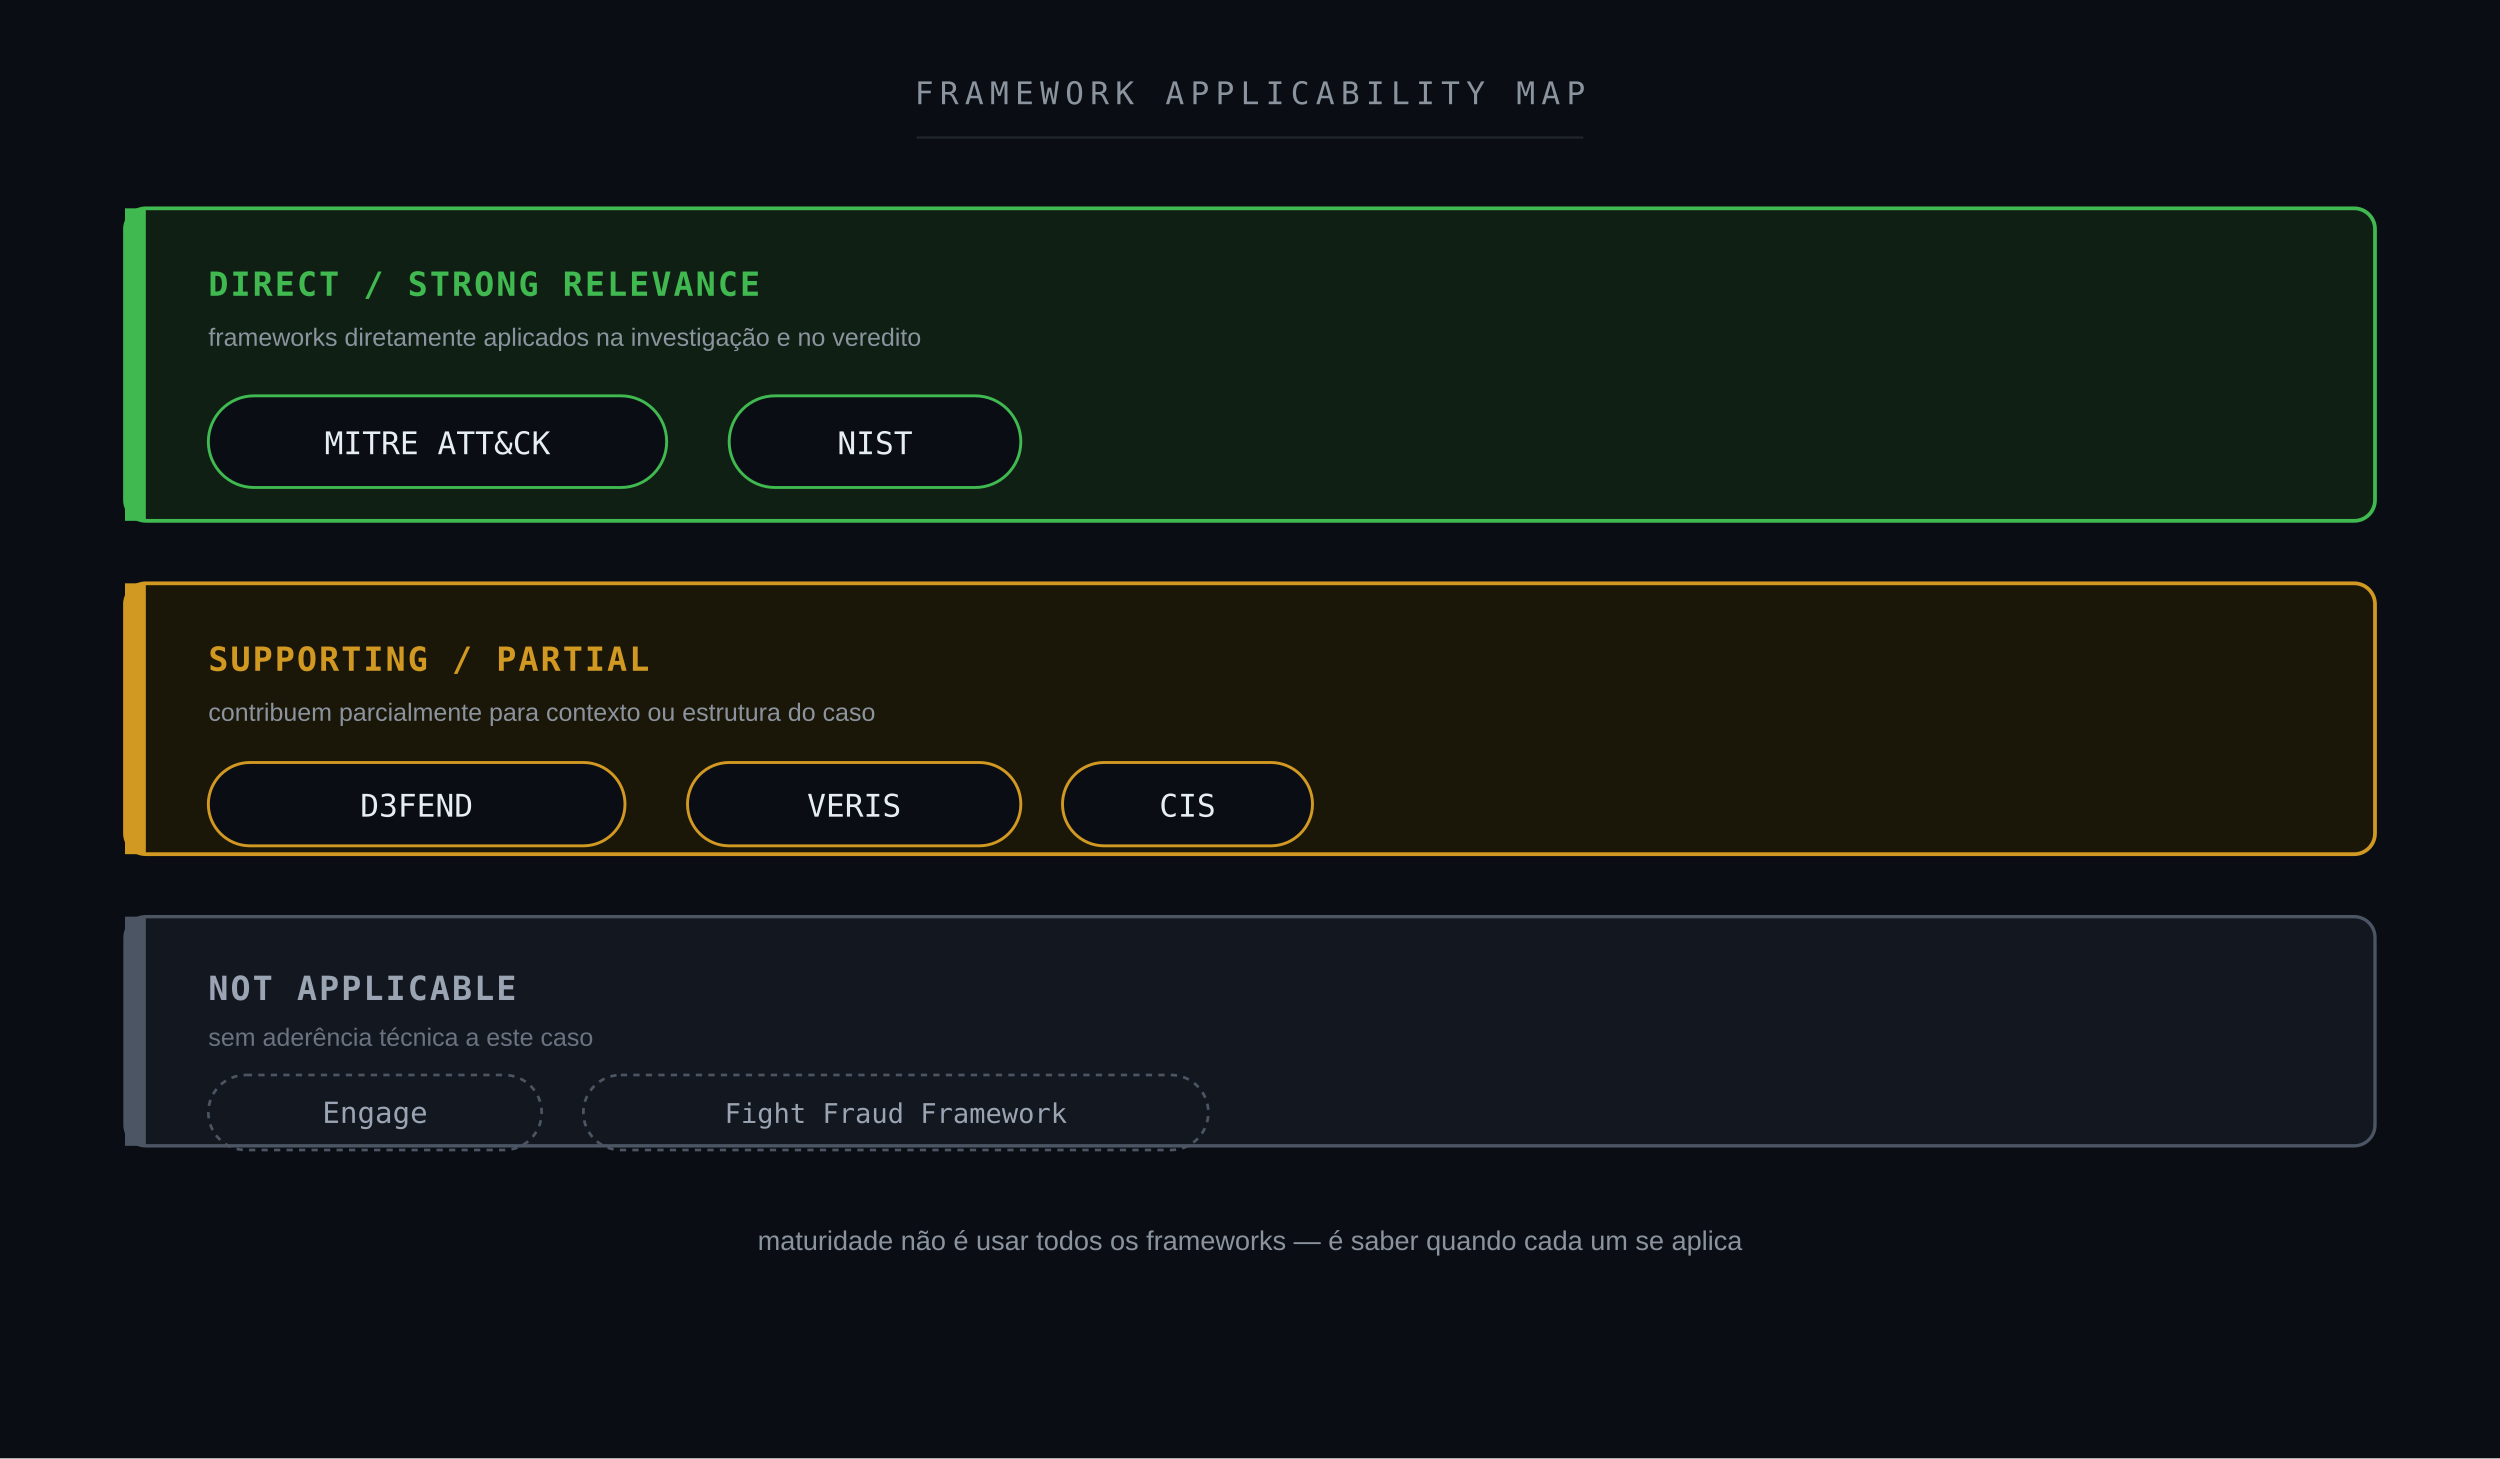
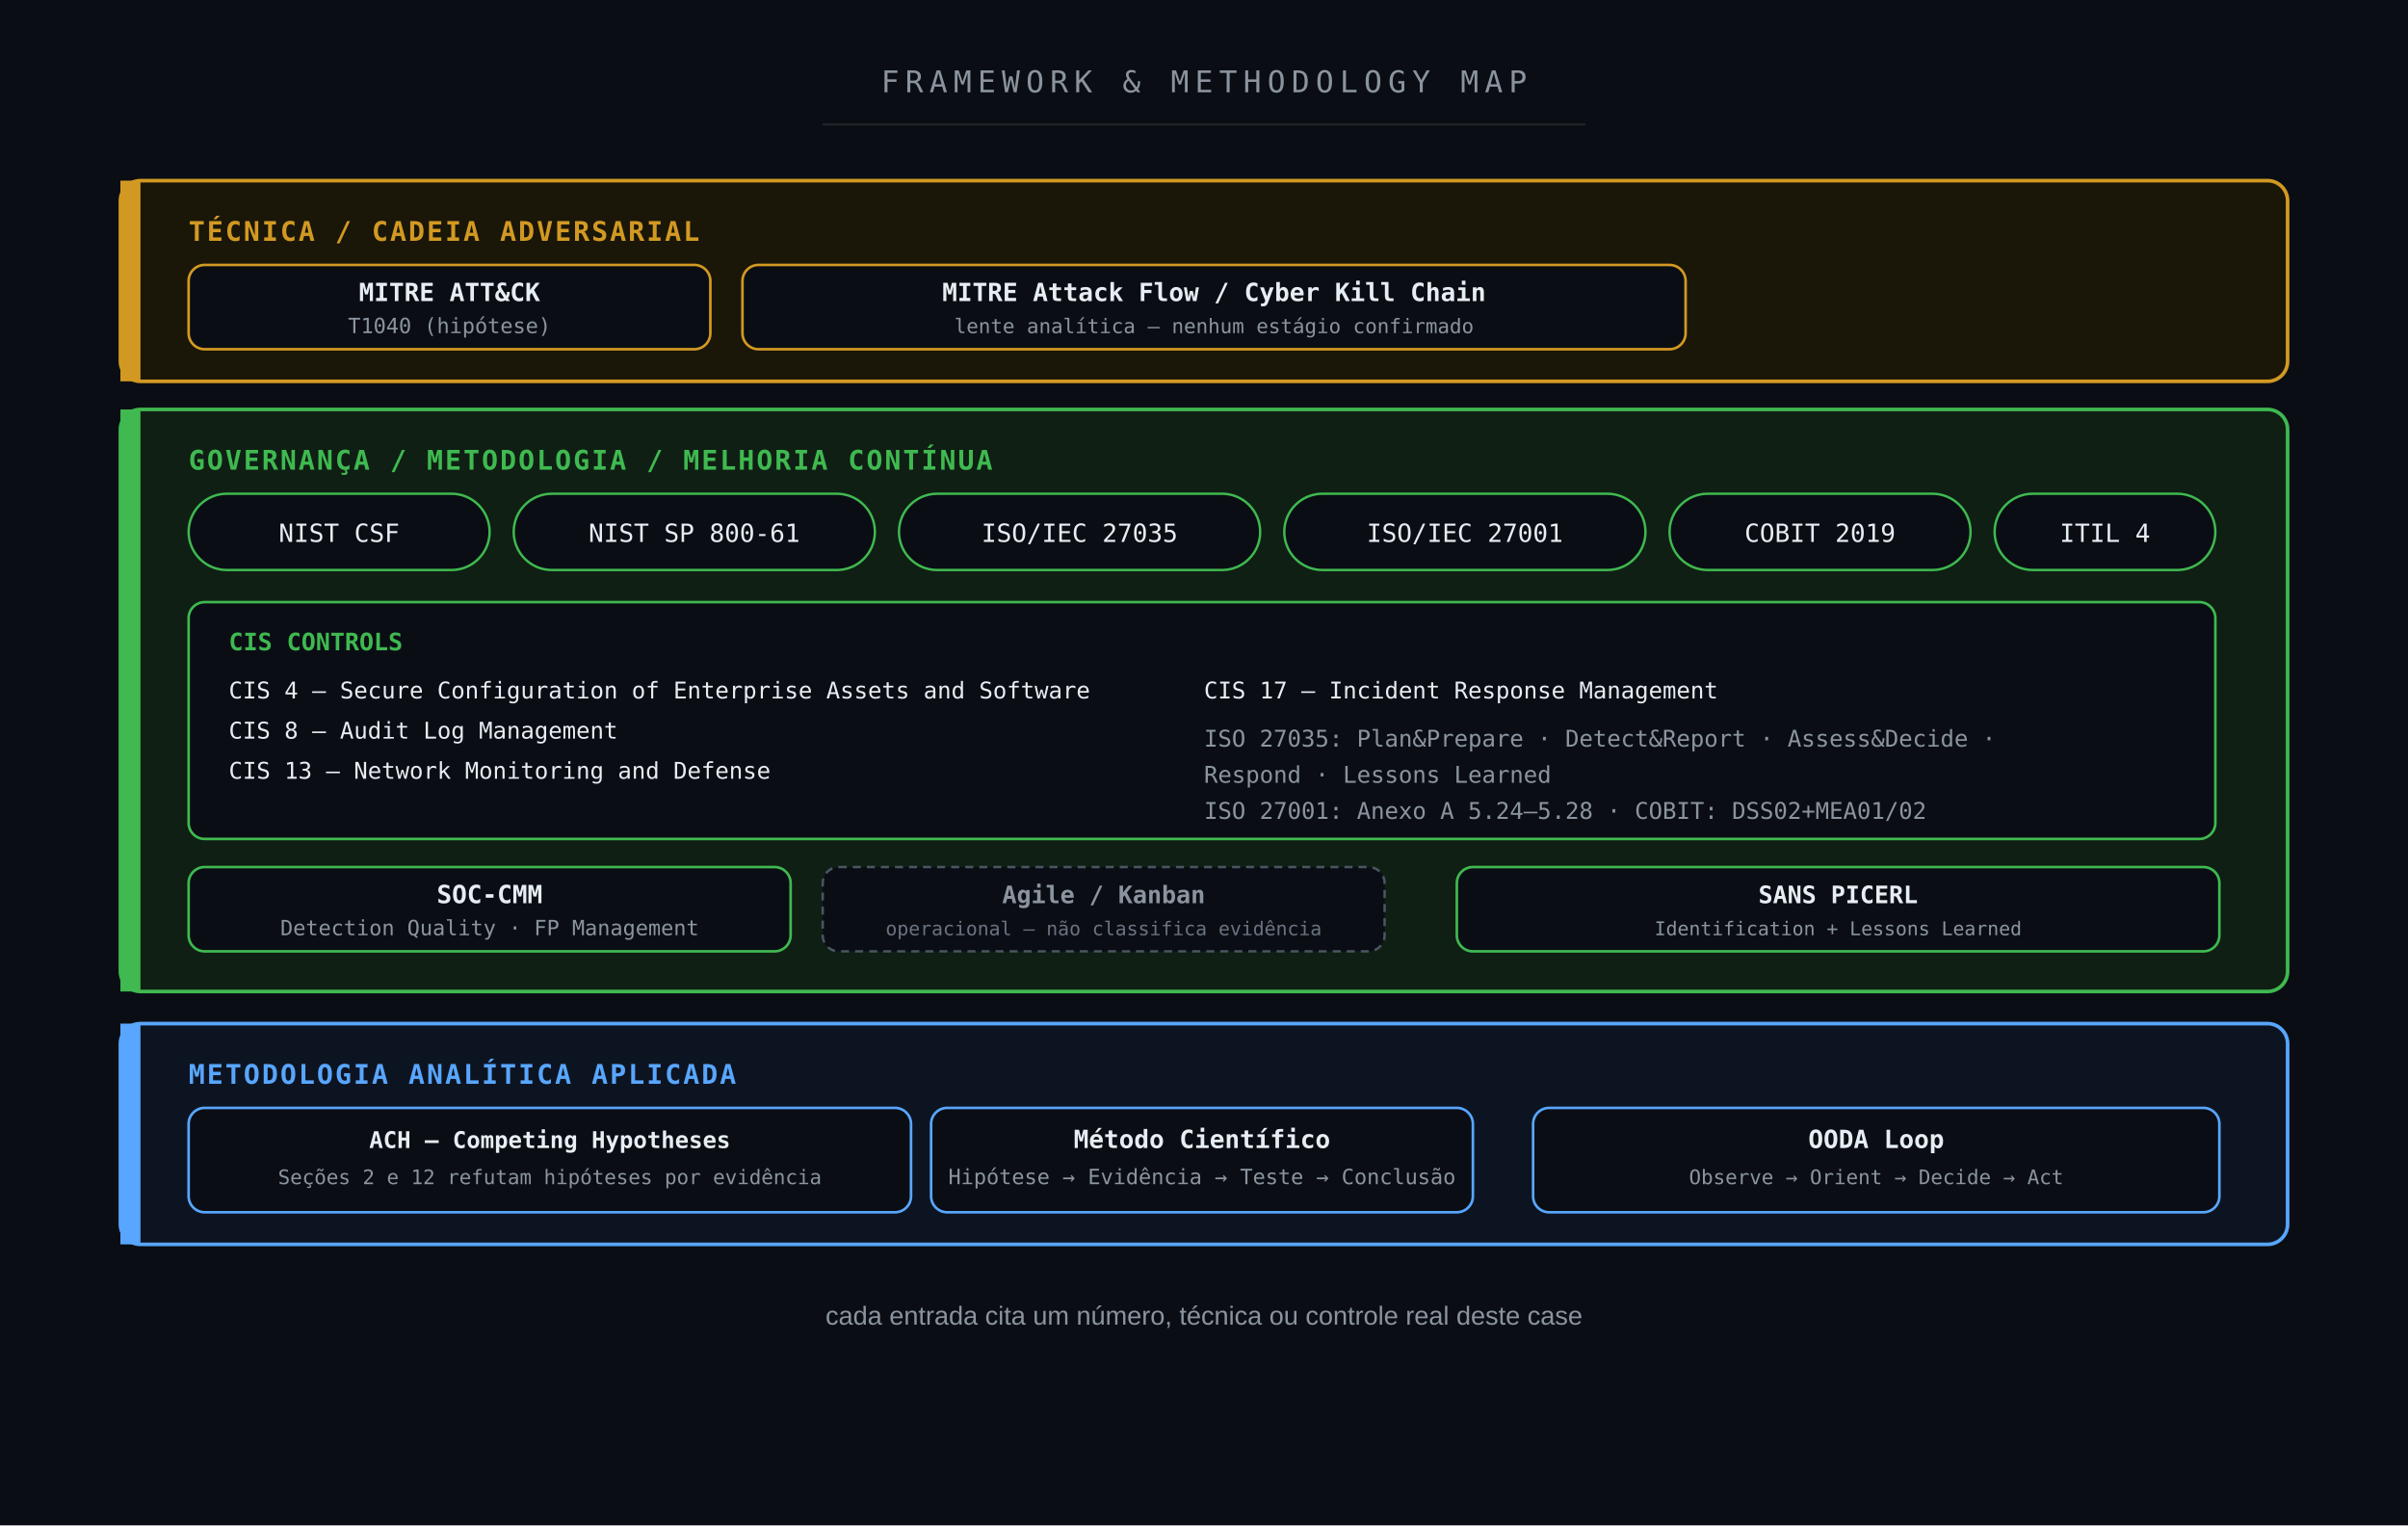
- <svg xmlns="http://www.w3.org/2000/svg" viewBox="0 0 1200 700">
-   <rect width="1200" height="700" fill="#0a0e14" />
-   <text x="600" y="50" font-family="Consolas,monospace" font-size="15" fill="#8b949e" text-anchor="middle" letter-spacing="3">FRAMEWORK APPLICABILITY MAP</text>
-   <line x1="440" y1="66" x2="760" y2="66" stroke="#21262d" stroke-width="1" />
-   <g transform="translate(60,100)">
-     <rect width="1080" height="150" rx="10" fill="#0f1f14" stroke="#3fb950" stroke-width="1.8" />
-     <rect width="10" height="150" fill="#3fb950" />
-     <text x="40" y="42" font-family="Consolas,monospace" font-size="16" fill="#3fb950" font-weight="700" letter-spacing="1">DIRECT / STRONG RELEVANCE</text>
-     <text x="40" y="66" font-family="Segoe UI,Arial,sans-serif" font-size="12" fill="#8b949e">frameworks diretamente aplicados na investigação e no veredito</text>
-     <g font-family="Consolas,monospace" font-size="15" fill="#e6edf3">
-       <rect x="40" y="90" width="220" height="44" rx="22" fill="#0a0e14" stroke="#3fb950" stroke-width="1.4" />
-       <text x="150" y="118" text-anchor="middle">MITRE ATT&amp;CK</text>
-       <rect x="290" y="90" width="140" height="44" rx="22" fill="#0a0e14" stroke="#3fb950" stroke-width="1.4" />
-       <text x="360" y="118" text-anchor="middle">NIST</text>
+ <svg xmlns="http://www.w3.org/2000/svg" viewBox="0 0 1200 760">
+   <rect width="1200" height="760" fill="#0a0e14" />
+   <text x="600" y="46" font-family="Consolas,monospace" font-size="15" fill="#8b949e" text-anchor="middle" letter-spacing="3">FRAMEWORK &amp; METHODOLOGY MAP</text>
+   <line x1="410" y1="62" x2="790" y2="62" stroke="#21262d" stroke-width="1" />
+   <g transform="translate(60,90)">
+     <rect width="1080" height="100" rx="10" fill="#1a1608" stroke="#d29922" stroke-width="1.8" />
+     <rect width="10" height="100" fill="#d29922" />
+     <text x="34" y="30" font-family="Consolas,monospace" font-size="13.5" fill="#d29922" font-weight="700" letter-spacing="1">TÉCNICA / CADEIA ADVERSARIAL</text>
+     <g font-family="Consolas,monospace" font-size="12.5" fill="#e6edf3">
+       <rect x="34" y="42" width="260" height="42" rx="8" fill="#0a0e14" stroke="#d29922" stroke-width="1.3" />
+       <text x="164" y="60" text-anchor="middle" font-weight="700">MITRE ATT&amp;CK</text>
+       <text x="164" y="76" text-anchor="middle" font-size="10.5" fill="#8b949e">T1040 (hipótese)</text>
+       <rect x="310" y="42" width="470" height="42" rx="8" fill="#0a0e14" stroke="#d29922" stroke-width="1.3" />
+       <text x="545" y="60" text-anchor="middle" font-weight="700">MITRE Attack Flow / Cyber Kill Chain</text>
+       <text x="545" y="76" text-anchor="middle" font-size="10" fill="#8b949e">lente analítica — nenhum estágio confirmado</text>
    </g>
  </g>
-   <g transform="translate(60,280)">
-     <rect width="1080" height="130" rx="10" fill="#1a1608" stroke="#d29922" stroke-width="1.8" />
-     <rect width="10" height="130" fill="#d29922" />
-     <text x="40" y="42" font-family="Consolas,monospace" font-size="16" fill="#d29922" font-weight="700" letter-spacing="1">SUPPORTING / PARTIAL</text>
-     <text x="40" y="66" font-family="Segoe UI,Arial,sans-serif" font-size="12" fill="#8b949e">contribuem parcialmente para contexto ou estrutura do caso</text>
-     <g font-family="Consolas,monospace" font-size="15" fill="#e6edf3">
-       <rect x="40" y="86" width="200" height="40" rx="20" fill="#0a0e14" stroke="#d29922" stroke-width="1.4" />
-       <text x="140" y="112" text-anchor="middle">D3FEND</text>
-       <rect x="270" y="86" width="160" height="40" rx="20" fill="#0a0e14" stroke="#d29922" stroke-width="1.4" />
-       <text x="350" y="112" text-anchor="middle">VERIS</text>
-       <rect x="450" y="86" width="120" height="40" rx="20" fill="#0a0e14" stroke="#d29922" stroke-width="1.4" />
-       <text x="510" y="112" text-anchor="middle">CIS</text>
+   <g transform="translate(60,204)">
+     <rect width="1080" height="290" rx="10" fill="#0f1f14" stroke="#3fb950" stroke-width="1.8" />
+     <rect width="10" height="290" fill="#3fb950" />
+     <text x="34" y="30" font-family="Consolas,monospace" font-size="13.5" fill="#3fb950" font-weight="700" letter-spacing="1">GOVERNANÇA / METODOLOGIA / MELHORIA CONTÍNUA</text>
+     <g font-family="Consolas,monospace" font-size="12.5" fill="#e6edf3">
+       <rect x="34" y="42" width="150" height="38" rx="19" fill="#0a0e14" stroke="#3fb950" stroke-width="1.2" />
+       <text x="109" y="66" text-anchor="middle">NIST CSF</text>
+       <rect x="196" y="42" width="180" height="38" rx="19" fill="#0a0e14" stroke="#3fb950" stroke-width="1.2" />
+       <text x="286" y="66" text-anchor="middle">NIST SP 800-61</text>
+       <rect x="388" y="42" width="180" height="38" rx="19" fill="#0a0e14" stroke="#3fb950" stroke-width="1.2" />
+       <text x="478" y="66" text-anchor="middle">ISO/IEC 27035</text>
+       <rect x="580" y="42" width="180" height="38" rx="19" fill="#0a0e14" stroke="#3fb950" stroke-width="1.2" />
+       <text x="670" y="66" text-anchor="middle">ISO/IEC 27001</text>
+       <rect x="772" y="42" width="150" height="38" rx="19" fill="#0a0e14" stroke="#3fb950" stroke-width="1.2" />
+       <text x="847" y="66" text-anchor="middle">COBIT 2019</text>
+       <rect x="934" y="42" width="110" height="38" rx="19" fill="#0a0e14" stroke="#3fb950" stroke-width="1.2" />
+       <text x="989" y="66" text-anchor="middle">ITIL 4</text>
+     </g>
+     <g font-family="Consolas,monospace" font-size="12" fill="#e6edf3">
+       <rect x="34" y="96" width="1010" height="118" rx="8" fill="#0a0e14" stroke="#3fb950" stroke-width="1.3" />
+       <text x="54" y="120" font-weight="700" fill="#3fb950">CIS CONTROLS</text>
+       <text x="54" y="144" font-size="11.5">CIS 4  — Secure Configuration of Enterprise Assets and Software</text>
+       <text x="54" y="164" font-size="11.5">CIS 8  — Audit Log Management</text>
+       <text x="54" y="184" font-size="11.5">CIS 13 — Network Monitoring and Defense</text>
+       <text x="540" y="144" font-size="11.5">CIS 17 — Incident Response Management</text>
+       <text x="540" y="168" font-size="11.5" fill="#8b949e">ISO 27035: Plan&amp;Prepare · Detect&amp;Report · Assess&amp;Decide ·</text>
+       <text x="540" y="186" font-size="11.5" fill="#8b949e">Respond · Lessons Learned</text>
+       <text x="540" y="204" font-size="11.5" fill="#8b949e">ISO 27001: Anexo A 5.24–5.28 · COBIT: DSS02+MEA01/02</text>
+     </g>
+     <rect x="34" y="228" width="300" height="42" rx="8" fill="#0a0e14" stroke="#3fb950" stroke-width="1.3" />
+     <text x="184" y="246" font-family="Consolas,monospace" font-size="12.5" fill="#e6edf3" text-anchor="middle" font-weight="700">SOC-CMM</text>
+     <text x="184" y="262" font-family="Consolas,monospace" font-size="10.5" fill="#8b949e" text-anchor="middle">Detection Quality · FP Management</text>
+     <rect x="350" y="228" width="280" height="42" rx="8" fill="#0a0e14" stroke="#4b5563" stroke-width="1.2" stroke-dasharray="4 3" />
+     <text x="490" y="246" font-family="Consolas,monospace" font-size="12" fill="#8b949e" text-anchor="middle" font-weight="700">Agile / Kanban</text>
+     <text x="490" y="262" font-family="Consolas,monospace" font-size="9.5" fill="#6b7280" text-anchor="middle">operacional — não classifica evidência</text>
+     <rect x="666" y="228" width="380" height="42" rx="8" fill="#0a0e14" stroke="#3fb950" stroke-width="1.3" />
+     <text x="856" y="246" font-family="Consolas,monospace" font-size="12" fill="#e6edf3" text-anchor="middle" font-weight="700">SANS PICERL</text>
+     <text x="856" y="262" font-family="Consolas,monospace" font-size="9.5" fill="#8b949e" text-anchor="middle">Identification + Lessons Learned</text>
+   </g>
+   <g transform="translate(60,510)">
+     <rect width="1080" height="110" rx="10" fill="#0d1421" stroke="#58a6ff" stroke-width="1.8" />
+     <rect width="10" height="110" fill="#58a6ff" />
+     <text x="34" y="30" font-family="Consolas,monospace" font-size="13.5" fill="#58a6ff" font-weight="700" letter-spacing="1">METODOLOGIA ANALÍTICA APLICADA</text>
+     <g font-family="Consolas,monospace" font-size="12.5" fill="#e6edf3">
+       <rect x="34" y="42" width="360" height="52" rx="8" fill="#0a0e14" stroke="#58a6ff" stroke-width="1.3" />
+       <text x="214" y="62" text-anchor="middle" font-weight="700" font-size="11.5">ACH — Competing Hypotheses</text>
+       <text x="214" y="80" text-anchor="middle" font-size="10" fill="#8b949e">Seções 2 e 12 refutam hipóteses por evidência</text>
+       <rect x="404" y="42" width="270" height="52" rx="8" fill="#0a0e14" stroke="#58a6ff" stroke-width="1.3" />
+       <text x="539" y="62" text-anchor="middle" font-weight="700">Método Científico</text>
+       <text x="539" y="80" text-anchor="middle" font-size="10.5" fill="#8b949e">Hipótese → Evidência → Teste → Conclusão</text>
+       <rect x="704" y="42" width="342" height="52" rx="8" fill="#0a0e14" stroke="#58a6ff" stroke-width="1.3" />
+       <text x="875" y="62" text-anchor="middle" font-weight="700">OODA Loop</text>
+       <text x="875" y="80" text-anchor="middle" font-size="10" fill="#8b949e">Observe → Orient → Decide → Act</text>
    </g>
  </g>
-   <g transform="translate(60,440)">
-     <rect width="1080" height="110" rx="10" fill="#131720" stroke="#4b5563" stroke-width="1.6" />
-     <rect width="10" height="110" fill="#4b5563" />
-     <text x="40" y="40" font-family="Consolas,monospace" font-size="16" fill="#9aa4b2" font-weight="700" letter-spacing="1">NOT APPLICABLE</text>
-     <text x="40" y="62" font-family="Segoe UI,Arial,sans-serif" font-size="12" fill="#6b7280">sem aderência técnica a este caso</text>
-     <g font-family="Consolas,monospace" font-size="14" fill="#9aa4b2">
-       <rect x="40" y="76" width="160" height="36" rx="18" fill="none" stroke="#4b5563" stroke-width="1.3" stroke-dasharray="3 3" />
-       <text x="120" y="99" text-anchor="middle">Engage</text>
-       <rect x="220" y="76" width="300" height="36" rx="18" fill="none" stroke="#4b5563" stroke-width="1.3" stroke-dasharray="3 3" />
-       <text x="370" y="99" text-anchor="middle" font-size="13">Fight Fraud Framework</text>
-     </g>
-   </g>
-   <text x="600" y="600" font-family="Segoe UI,Arial,sans-serif" font-size="13" fill="#8b949e" text-anchor="middle">maturidade não é usar todos os frameworks — é saber quando cada um se aplica</text>
+   <text x="600" y="660" font-family="Segoe UI,Arial,sans-serif" font-size="13" fill="#8b949e" text-anchor="middle">cada entrada cita um número, técnica ou controle real deste case</text>
</svg>
